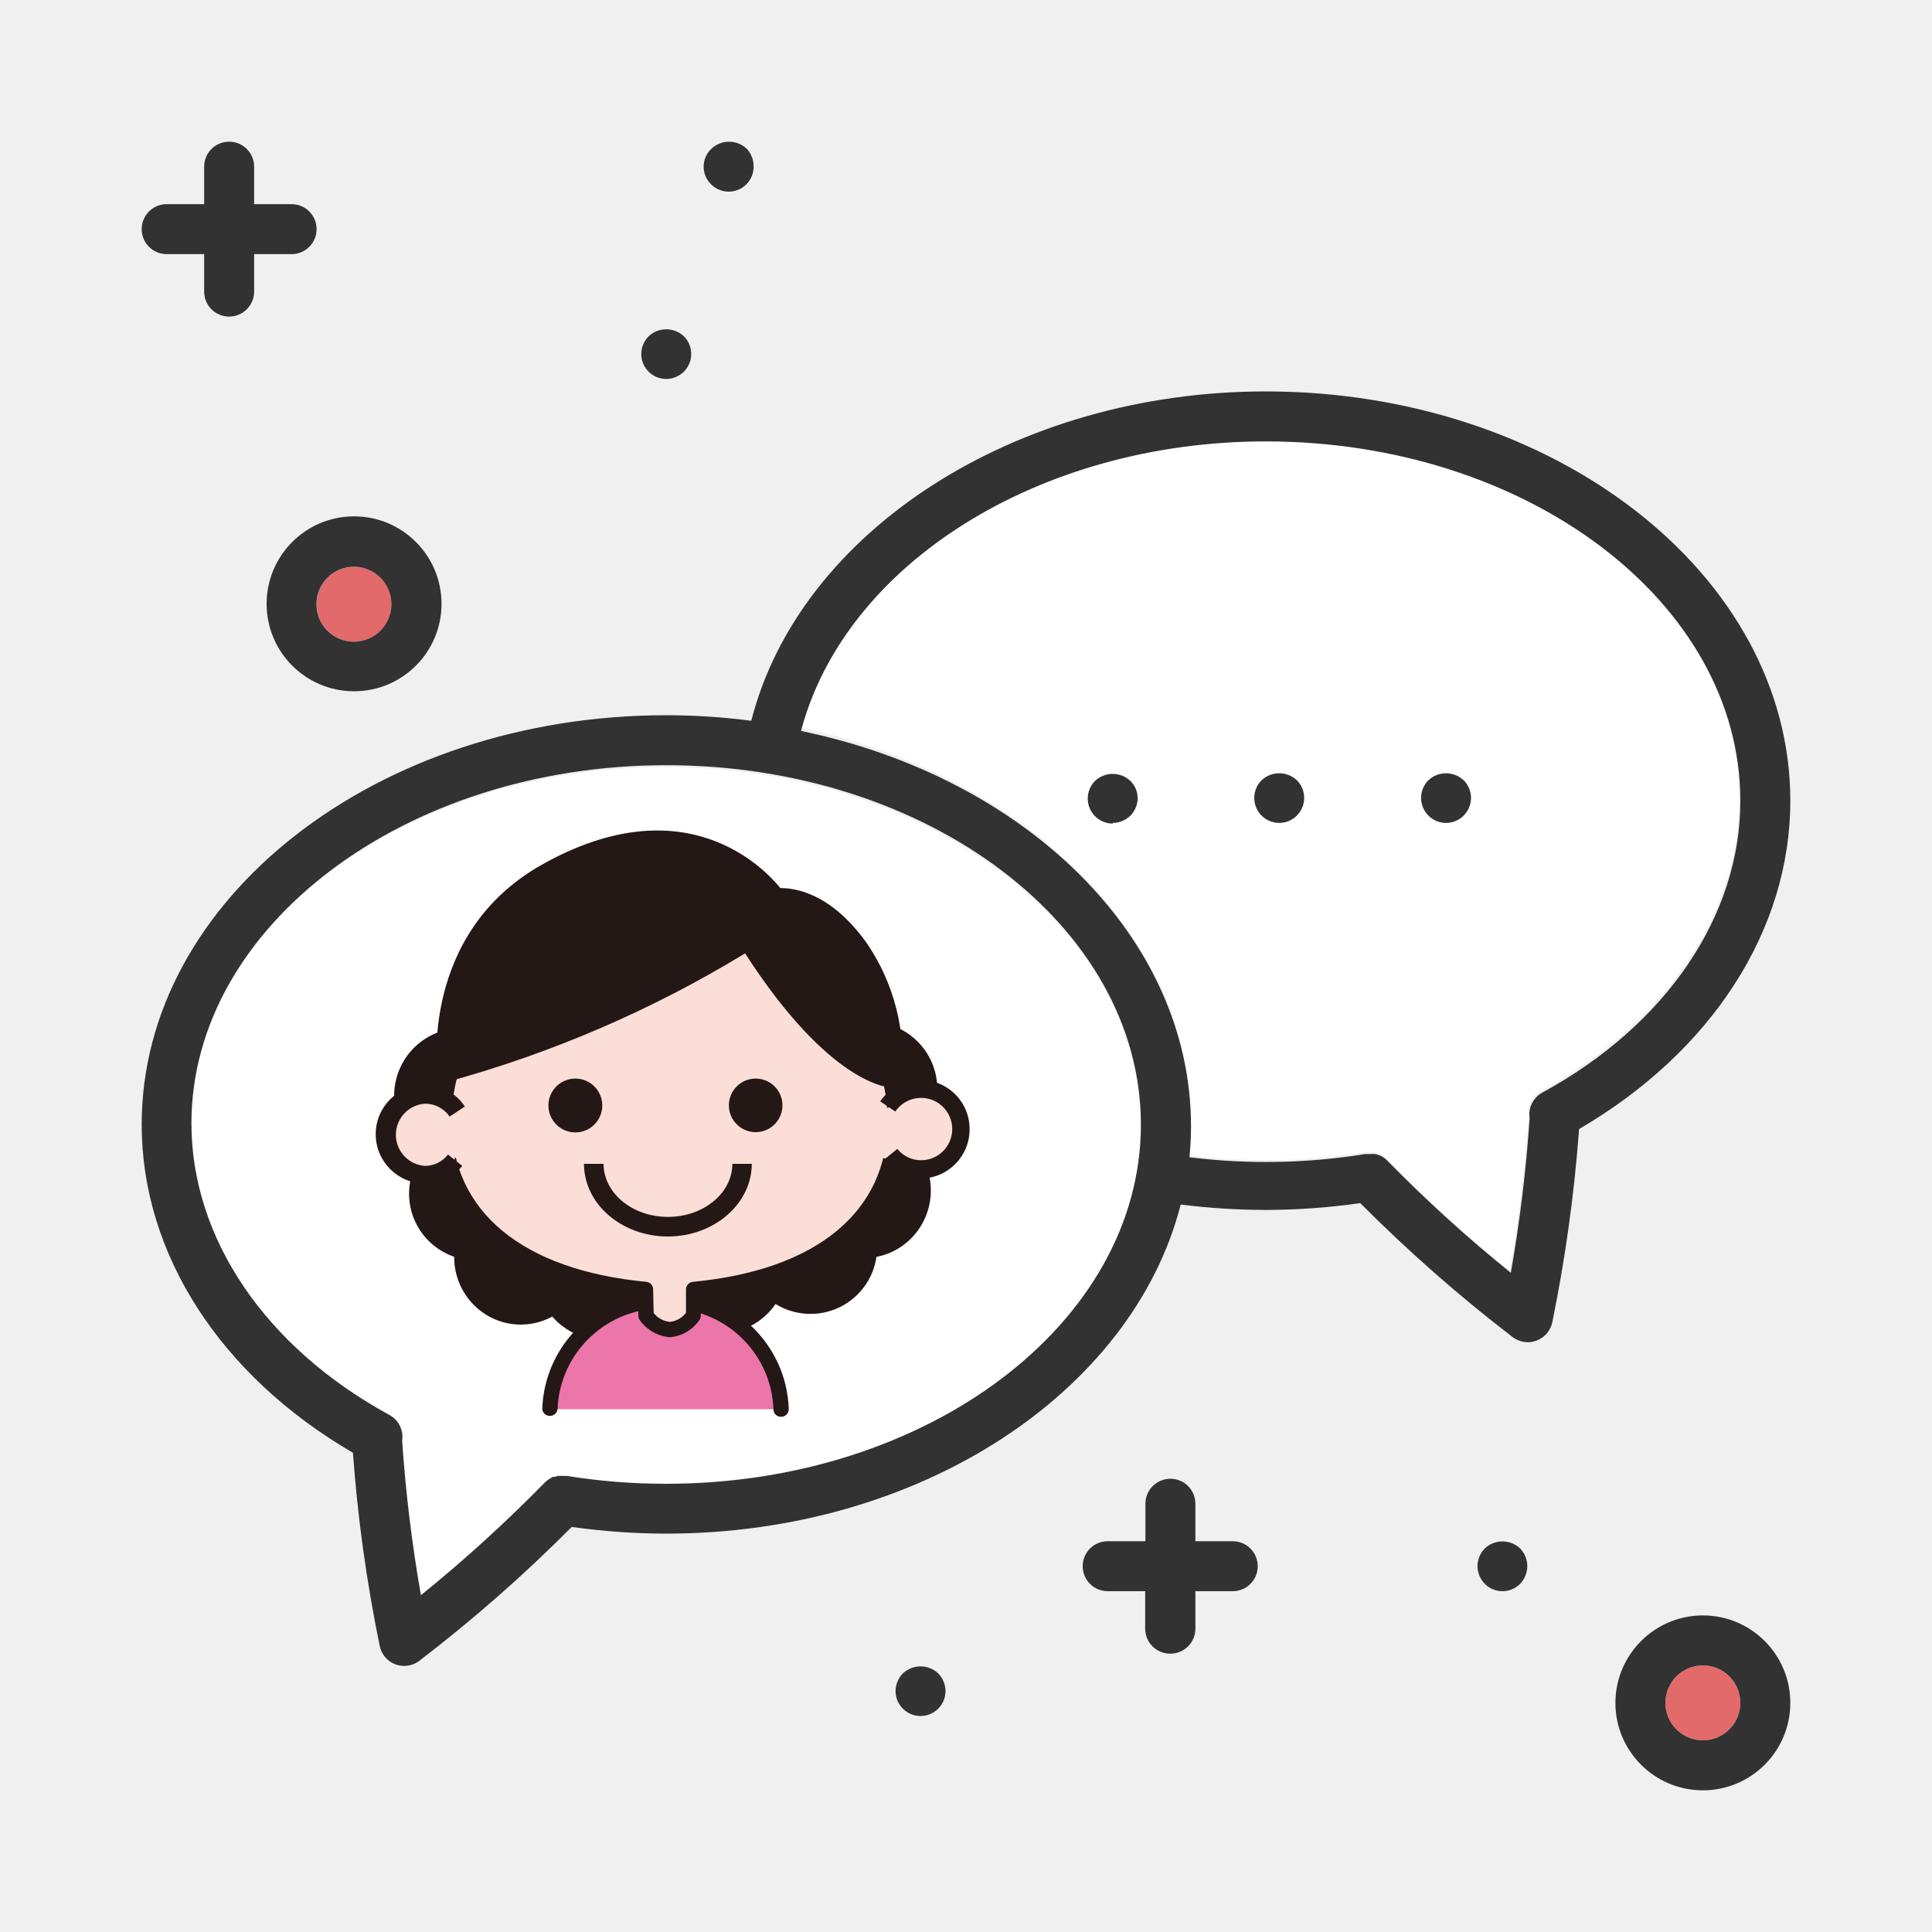
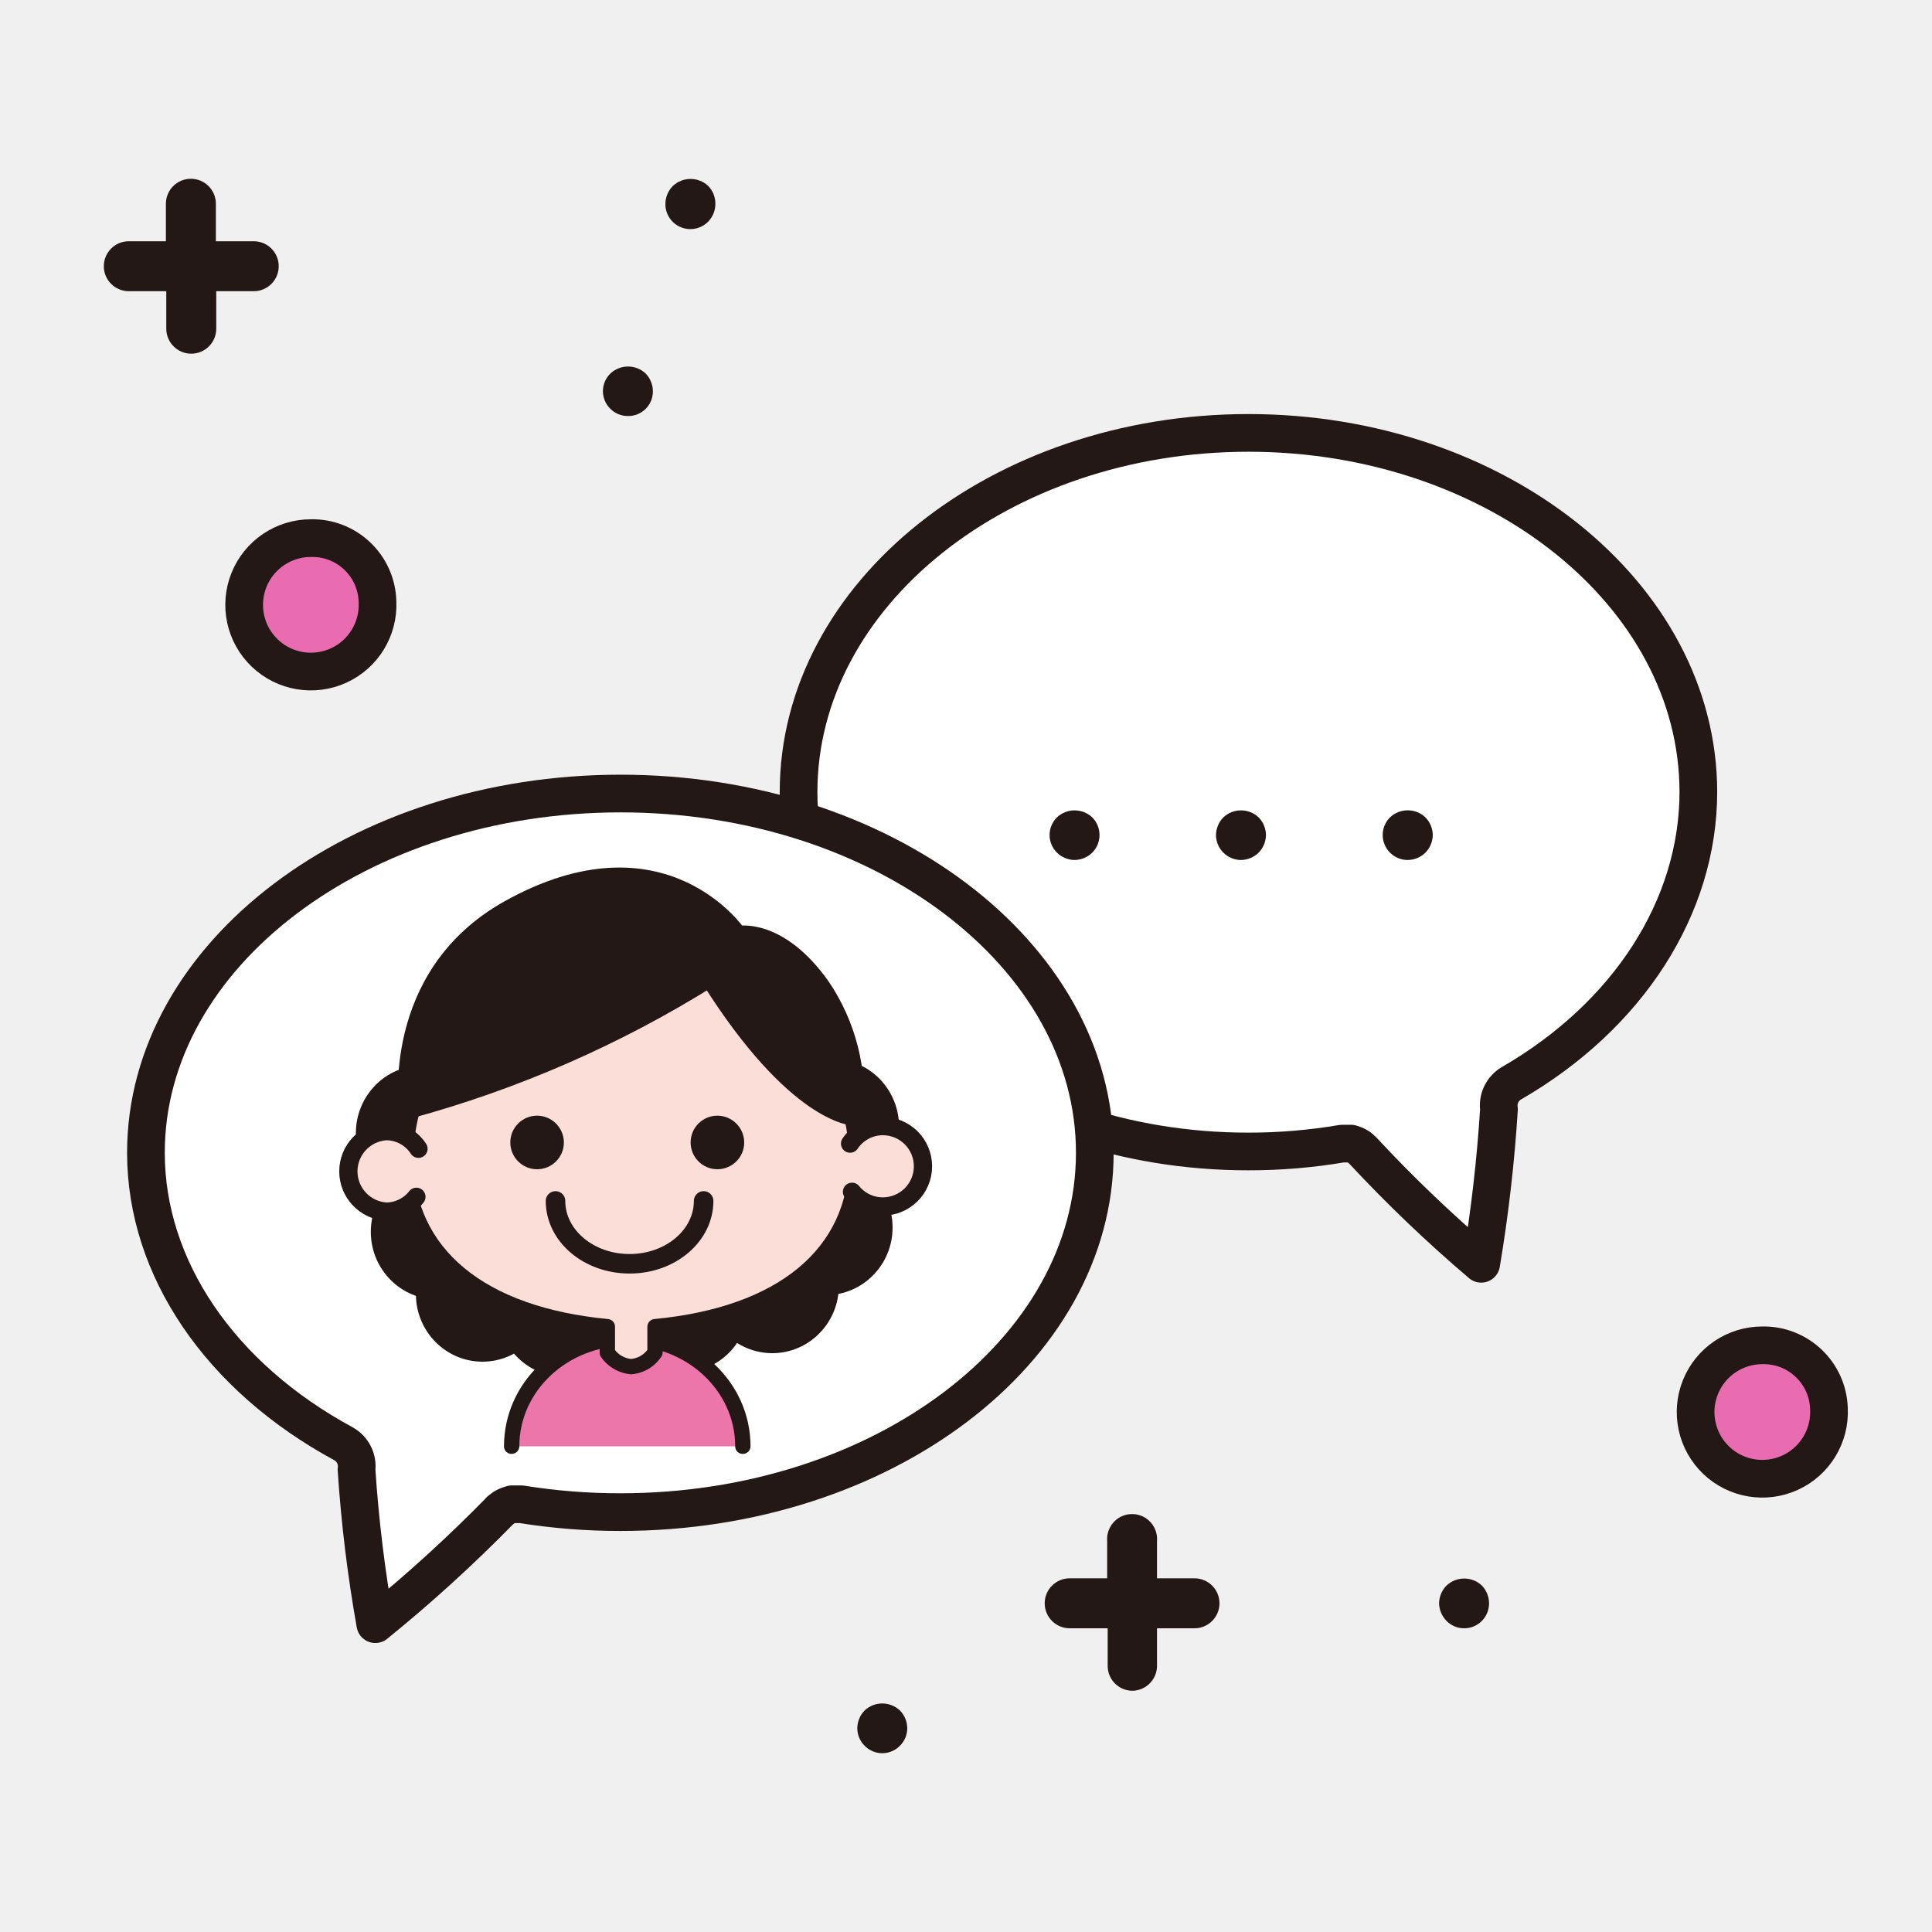
<svg xmlns="http://www.w3.org/2000/svg" id="圖層_1" data-name="圖層 1" viewBox="0 0 150 150">
-   <circle cx="132.21" cy="132.21" r="2.91" transform="translate(-40.53 60.66) rotate(-22.5)" style="fill:#e26a6a" />
-   <path d="M30.24,110a1.92,1.92,0,0,1,1,2,114.33,114.33,0,0,0,1.46,12,112.15,112.15,0,0,0,9.64-8.77.27.27,0,0,0,.08-.07,1.66,1.66,0,0,1,.21-.16l.13-.08.2-.11.14,0,.22-.07h.13a1,1,0,0,1,.24,0H44a48,48,0,0,0,7.71.61c20.32,0,36.85-12.51,36.85-27.89s-16.53-27.9-36.85-27.9S14.88,71.92,14.88,87.31C14.88,96.24,20.62,104.71,30.24,110Z" style="fill:#fff" />
-   <path d="M92.45,87.31c0,.8,0,1.6-.12,2.39A48.38,48.38,0,0,0,106,89.45h.34a1.55,1.55,0,0,1,.31,0h.06l.31.1,0,0a1.46,1.46,0,0,1,.3.16l0,0a1.68,1.68,0,0,1,.29.24h0l0,0a109.63,109.63,0,0,0,9.6,8.72,114.15,114.15,0,0,0,1.46-12,1.94,1.94,0,0,1,1-2c9.62-5.25,15.36-13.72,15.36-22.65,0-15.38-16.53-27.9-36.85-27.9-17.55,0-32.64,9.48-36.1,22.33C79.58,60.2,92.45,72.6,92.45,87.31ZM110.9,60.58a2,2,0,0,1,2.74,0,1.94,1.94,0,1,1-2.74,0Zm-13,0a2,2,0,0,1,2.74,0,1.94,1.94,0,1,1-2.74,0ZM85,60.58a2,2,0,0,1,2.74,0A1.91,1.91,0,0,1,88.33,62a2,2,0,0,1-.56,1.37,1.94,1.94,0,0,1-2.75,0,1.93,1.93,0,0,1,0-2.74Z" style="fill:#fff" />
-   <path d="M24.58,46.88A2.91,2.91,0,1,0,27.48,44,2.91,2.91,0,0,0,24.58,46.88Z" style="fill:#e26a6a" />
-   <path d="M115.28,120.22a2,2,0,0,0-.57,1.38,2,2,0,0,0,.57,1.37,1.93,1.93,0,0,0,2.74,0,2,2,0,0,0,.56-1.37,2,2,0,0,0-.56-1.38A2,2,0,0,0,115.28,120.22Z" style="fill:#323232" />
-   <path d="M90.87,128.39a1.94,1.94,0,0,0,1.94-1.94v-2.91h2.9a1.94,1.94,0,1,0,0-3.88h-2.9v-2.91a1.94,1.94,0,0,0-3.88,0v2.91H86a1.94,1.94,0,1,0,0,3.88h2.91v2.91A1.94,1.94,0,0,0,90.87,128.39Z" style="fill:#323232" />
-   <path d="M70.1,129.92a2,2,0,0,0-.57,1.38,1.93,1.93,0,0,0,.57,1.36,1.93,1.93,0,0,0,2.74,0,1.93,1.93,0,0,0,.57-1.36,2,2,0,0,0-.57-1.38A2,2,0,0,0,70.1,129.92Z" style="fill:#323232" />
-   <path d="M125.42,132.21a6.79,6.79,0,1,0,6.79-6.79A6.8,6.8,0,0,0,125.42,132.21Zm9.7,0a2.91,2.91,0,1,1-2.91-2.91A2.91,2.91,0,0,1,135.12,132.21Z" style="fill:#323232" />
-   <path d="M27.4,112.79a117,117,0,0,0,2.08,15,1.93,1.93,0,0,0,1.22,1.43,2,2,0,0,0,.68.12,1.91,1.91,0,0,0,1.18-.4,116.6,116.6,0,0,0,11.83-10.39,52.62,52.62,0,0,0,7.34.52c19.73,0,36.22-11,39.94-25.55a53.52,53.52,0,0,0,6.6.42,52.63,52.63,0,0,0,7.34-.53,117.94,117.94,0,0,0,11.83,10.4,2,2,0,0,0,1.18.4,1.79,1.79,0,0,0,.68-.13,1.93,1.93,0,0,0,1.22-1.42,118.75,118.75,0,0,0,2.08-15c10.28-6,16.4-15.43,16.4-25.49,0-17.52-18.27-31.78-40.73-31.78-19.44,0-36.2,10.87-39.94,25.57a51.05,51.05,0,0,0-6.6-.43C29.27,55.53,11,69.79,11,87.31,11,97.36,17.12,106.81,27.4,112.79ZM98.27,34.27c20.32,0,36.85,12.52,36.85,27.9,0,8.93-5.74,17.4-15.36,22.65a1.94,1.94,0,0,0-1,2,114.15,114.15,0,0,1-1.46,12,109.63,109.63,0,0,1-9.6-8.72l0,0h0a1.68,1.68,0,0,0-.29-.24l0,0a1.46,1.46,0,0,0-.3-.16l0,0-.31-.1h-.06a1.55,1.55,0,0,0-.31,0H106a48.38,48.38,0,0,1-13.65.25c.07-.79.12-1.59.12-2.39,0-14.71-12.87-27.11-30.28-30.71C65.63,43.75,80.72,34.27,98.27,34.27ZM51.73,59.41c20.32,0,36.85,12.51,36.85,27.9S72.05,115.2,51.73,115.2a48,48,0,0,1-7.71-.61h-.35a1,1,0,0,0-.24,0H43.3l-.22.07-.14,0-.2.11-.13.08a1.66,1.66,0,0,0-.21.16.27.27,0,0,1-.08.07,112.15,112.15,0,0,1-9.64,8.77,114.33,114.33,0,0,1-1.46-12,1.92,1.92,0,0,0-1-2c-9.62-5.25-15.36-13.72-15.36-22.65C14.88,71.92,31.41,59.41,51.73,59.41Z" style="fill:#323232" />
-   <path d="M12.94,19.73h2.91v2.91a1.94,1.94,0,1,0,3.88,0V19.73h2.91a1.94,1.94,0,0,0,0-3.88H19.73V12.94a1.94,1.94,0,0,0-3.88,0v2.91H12.94a1.94,1.94,0,1,0,0,3.88Z" style="fill:#323232" />
-   <path d="M50.36,26.11a1.94,1.94,0,0,0,0,2.75,1.92,1.92,0,0,0,1.36.56,1.94,1.94,0,0,0,1.38-3.31A2,2,0,0,0,50.36,26.11Z" style="fill:#323232" />
-   <path d="M55.21,11.57a1.91,1.91,0,0,0,0,2.74,1.93,1.93,0,0,0,1.36.57,1.93,1.93,0,0,0,1.94-1.94A2,2,0,0,0,58,11.57,2,2,0,0,0,55.21,11.57Z" style="fill:#323232" />
-   <path d="M20.7,46.88a6.79,6.79,0,1,0,6.78-6.79A6.79,6.79,0,0,0,20.7,46.88Zm9.69,0A2.91,2.91,0,1,1,27.48,44,2.91,2.91,0,0,1,30.39,46.88Z" style="fill:#323232" />
-   <path d="M99.32,63.89a1.94,1.94,0,0,0,1.37-3.31,2,2,0,0,0-2.74,0,1.94,1.94,0,0,0,1.37,3.31Z" style="fill:#323232" />
-   <path d="M86.39,63.89a2,2,0,0,0,1.38-.57A2,2,0,0,0,88.33,62a1.91,1.91,0,0,0-.57-1.37,2,2,0,0,0-2.74,0,1.94,1.94,0,0,0,1.37,3.31Z" style="fill:#323232" />
-   <path d="M112.27,63.89a1.94,1.94,0,0,0,1.37-3.31,2,2,0,0,0-2.74,0,1.94,1.94,0,0,0,1.37,3.31Z" style="fill:#323232" />
-   <path d="M42.1,92.76a5.17,5.17,0,1,1-5.16-5.25A5.21,5.21,0,0,1,42.1,92.76Z" style="fill:#231815" />
-   <ellipse cx="40.43" cy="97.59" rx="5.17" ry="5.25" style="fill:#231815" />
-   <ellipse cx="46.77" cy="98.76" rx="5.17" ry="5.25" style="fill:#231815" />
-   <path d="M61.1,98.42a5.17,5.17,0,1,1-5.16-5.25A5.21,5.21,0,0,1,61.1,98.42Z" style="fill:#231815" />
-   <path d="M68.1,96.92a5.17,5.17,0,1,1-5.16-5.25A5.21,5.21,0,0,1,68.1,96.92Z" style="fill:#231815" />
-   <ellipse cx="67.1" cy="92.42" rx="5.17" ry="5.25" style="fill:#231815" />
-   <path d="M72.77,84.59a5.17,5.17,0,1,1-5.17-5.25A5.21,5.21,0,0,1,72.77,84.59Z" style="fill:#231815" />
-   <ellipse cx="35.77" cy="85.09" rx="5.17" ry="5.25" style="fill:#231815" />
-   <path d="M60.64,109.41h-18a8.71,8.71,0,0,1,9-8.41A8.7,8.7,0,0,1,60.64,109.41Z" style="fill:#ec75a9" />
-   <path d="M60.64,110a.58.58,0,0,1-.59-.59,8.13,8.13,0,0,0-8.38-7.82,8.13,8.13,0,0,0-8.38,7.82.6.6,0,0,1-1.19,0,9.31,9.31,0,0,1,9.57-9,9.31,9.31,0,0,1,9.57,9A.59.59,0,0,1,60.64,110Z" style="fill:#231815" />
-   <path d="M69.47,87.05c0-8.71-7.84-15.76-17.5-15.76s-17.5,7-17.5,15.76c0,8.14,6.85,12.23,15.65,13.06v2a2.16,2.16,0,0,0,3.7,0v-2C62.61,99.28,69.47,95.19,69.47,87.05Z" style="fill:#fbded7" />
-   <path d="M52,103.82h0a3.18,3.18,0,0,1-2.33-1.33.6.6,0,0,1-.11-.34v-1.5c-10-1.1-15.65-6-15.65-13.6,0-9,8.12-16.36,18.1-16.36S70.06,78,70.06,87.05c0,7.57-5.69,12.5-15.65,13.6v1.5a.59.59,0,0,1-.14.38A3.06,3.06,0,0,1,52,103.82Zm-1.25-1.88a1.84,1.84,0,0,0,1.25.69h0a1.79,1.79,0,0,0,1.26-.71v-1.81a.6.6,0,0,1,.54-.59c9.61-.91,15.11-5.46,15.11-12.47,0-8.36-7.58-15.17-16.9-15.17S35.06,78.69,35.06,87.05c0,7,5.51,11.56,15.11,12.47a.59.59,0,0,1,.54.59Z" style="fill:#231815" />
-   <path d="M58.07,73A86.88,86.88,0,0,1,34.66,83.27s-1.47-10.36,7.82-15.55c12-6.71,17.79,2,17.79,2s3.13-.7,6.45,4a15.32,15.32,0,0,1,2.56,10.1S64.79,83.74,58.07,73Z" style="fill:#fbded7" />
-   <path d="M69.89,84.45h-.61c-.2,0-4.78-.12-11.43-10.43a90.3,90.3,0,0,1-23,9.94l-.78.21-.11-.8c0-.1-1.43-10.9,8.17-16.27,11-6.15,17.15.24,18.46,1.85,1.09,0,3.88.32,6.71,4.28A16,16,0,0,1,70,83.84ZM58.28,72.05l.39.62c4.89,7.78,8.54,9.72,10,10.21a14.59,14.59,0,0,0-2.48-8.82c-3-4.16-5.62-3.69-5.74-3.67l-.46.09-.27-.39c-.23-.33-5.59-8-16.85-1.75-7.29,4.07-7.63,11.55-7.53,14a87.2,87.2,0,0,0,22.37-9.9Z" style="fill:#231815" />
-   <path d="M69.28,84.34c-.19,0-4.74-.12-11.39-10.47a90.45,90.45,0,0,1-23.07,10,.62.62,0,0,1-.48-.08.58.58,0,0,1-.27-.41c0-.11-1.42-10.83,8.12-16.16a18.36,18.36,0,0,1,8.89-2.62,12,12,0,0,1,9.46,4.49h.19c1,0,3.74.41,6.48,4.24a15.84,15.84,0,0,1,2.66,10.53A.59.59,0,0,1,69.28,84.34Z" style="fill:#231815" />
-   <path d="M60.75,85.82a2.08,2.08,0,1,1-2.08-2.08A2.08,2.08,0,0,1,60.75,85.82Z" style="fill:#231815" />
-   <path d="M46.76,85.82a2.09,2.09,0,1,1-2.09-2.08A2.09,2.09,0,0,1,46.76,85.82Z" style="fill:#231815" />
-   <path d="M31.38,86.24a2.81,2.81,0,0,0,1.15,3.83c1,.45,3-.23,3-.23v-3.6S32.41,84.7,31.38,86.24Z" style="fill:#fbded7" />
-   <path d="M72.52,86.24c-1-1.54-4.17,0-4.17,0v3.6s2.06.68,3,.23A2.8,2.8,0,0,0,72.52,86.24Z" style="fill:#fbded7" />
-   <path d="M35.3,90A3,3,0,0,1,33,91.18a3.12,3.12,0,0,1,0-6.24,3,3,0,0,1,2.5,1.36" style="fill:#fbded7" />
-   <path d="M33,91.89a3.83,3.83,0,0,1,0-7.66,3.71,3.71,0,0,1,3.09,1.68l-1.18.78a2.31,2.31,0,0,0-1.91-1,2.42,2.42,0,0,0,0,4.83,2.26,2.26,0,0,0,1.78-.88l1.11.88A3.66,3.66,0,0,1,33,91.89Z" style="fill:#231815" />
-   <path d="M69.12,89.64a3.07,3.07,0,0,0,2.39,1.15,3.13,3.13,0,0,0,0-6.25A3.05,3.05,0,0,0,69,85.91" style="fill:#fbded7" />
-   <path d="M71.51,91.5a3.79,3.79,0,0,1-2.94-1.41l1.1-.89a2.35,2.35,0,0,0,1.84.88,2.42,2.42,0,1,0-2-3.78l-1.17-.79a3.8,3.8,0,0,1,6.94,2.16A3.82,3.82,0,0,1,71.51,91.5Z" style="fill:#231815" />
-   <path d="M51.85,96c-3.59,0-6.51-2.53-6.51-5.64h1.52c0,2.27,2.24,4.12,5,4.12s5-1.85,5-4.12h1.51C58.36,93.47,55.44,96,51.85,96Z" style="fill:#231815" />
+   <path d="M96.93,33.61C77.69,33.61,62,46.12,62,61.5s15.66,27.9,34.9,27.9a43.15,43.15,0,0,0,7.3-.61l.2,0h.13l.23,0,.13,0,.2.07.14.05.18.1.13.08a1.54,1.54,0,0,1,.19.17l.08.07A108.29,108.29,0,0,0,115,98.12a117.09,117.09,0,0,0,1.38-12,2,2,0,0,1,.94-2c9.1-5.25,14.54-13.71,14.54-22.65C131.83,46.12,116.17,33.61,96.93,33.61Z" style="fill:#fff;stroke:#231815;stroke-linecap:round;stroke-linejoin:round;stroke-width:2.926px" />
+   <path d="M26.69,112.15a2,2,0,0,1,1,2,109.54,109.54,0,0,0,1.46,12,113.66,113.66,0,0,0,9.64-8.77s0,0,.08-.07l.2-.17.13-.08.2-.1.14-.05.22-.07.13,0,.24,0h.14l.21,0a48.12,48.12,0,0,0,7.71.61C68.5,117.4,85,104.89,85,89.5S68.5,61.61,48.18,61.61,11.33,74.12,11.33,89.5C11.33,98.44,17.07,106.9,26.69,112.15Z" style="fill:#fff" />
+   <path d="M48.18,61.61C68.5,61.61,85,74.12,85,89.5S68.5,117.4,48.18,117.4a48.12,48.12,0,0,1-7.71-.61l-.21,0h-.14l-.24,0-.13,0-.22.07-.14.05-.2.1-.13.08-.2.17s-.06,0-.08.07a113.66,113.66,0,0,1-9.64,8.77,109.54,109.54,0,0,1-1.46-12,2,2,0,0,0-1-2C17.07,106.9,11.33,98.44,11.33,89.5,11.33,74.12,27.86,61.61,48.18,61.61Z" style="fill:#fff;stroke:#231815;stroke-linecap:round;stroke-linejoin:round;stroke-width:2.926px" />
+   <path d="M107.92,63.46a2,2,0,0,1,2.75,0,2,2,0,0,1,.57,1.38,2,2,0,0,1-.57,1.36,1.94,1.94,0,0,1-3.31-1.36A2,2,0,0,1,107.92,63.46ZM95,63.46a2,2,0,0,1,2.74,0,2,2,0,0,1,.57,1.38,2,2,0,0,1-.57,1.36,1.93,1.93,0,0,1-2.74,0,2,2,0,0,1-.57-1.36A2,2,0,0,1,95,63.46Zm-12.93,0a2,2,0,0,1,2.74,0,1.94,1.94,0,0,1,0,2.74,2,2,0,0,1-1.38.57,2,2,0,0,1-1.37-.57,1.93,1.93,0,0,1,0-2.74Z" style="fill:#fff" />
+   <path d="M112.31,123.1a2,2,0,0,0-.58,1.38,2,2,0,0,0,.58,1.37,1.91,1.91,0,0,0,1.36.57,1.93,1.93,0,0,0,1.94-1.94,2,2,0,0,0-.56-1.38A2,2,0,0,0,112.31,123.1Z" style="fill:#231815" />
+   <path d="M87.89,131.27a1.94,1.94,0,0,0,1.94-1.94v-2.91h2.91a1.94,1.94,0,1,0,0-3.88H89.83v-2.91a1.94,1.94,0,1,0-3.87,0v2.91H83.05a1.94,1.94,0,0,0,0,3.88H86v2.91A1.93,1.93,0,0,0,87.89,131.27Z" style="fill:#231815" />
+   <path d="M67.13,132.8a2,2,0,0,0-.57,1.38,1.91,1.91,0,0,0,.57,1.36,1.91,1.91,0,0,0,2.74,0,1.91,1.91,0,0,0,.57-1.36,2,2,0,0,0-.57-1.38A2,2,0,0,0,67.13,132.8Z" style="fill:#231815" />
+   <path d="M10,22.61h2.91v2.91a1.94,1.94,0,0,0,3.88,0V22.61h2.91a1.94,1.94,0,0,0,0-3.88H16.76V15.82a1.94,1.94,0,0,0-3.88,0v2.91H10a1.94,1.94,0,0,0,0,3.88Z" style="fill:#231815" />
+   <path d="M47.39,29a1.91,1.91,0,0,0,0,2.74,1.9,1.9,0,0,0,1.36.56,1.91,1.91,0,0,0,1.94-1.93A2,2,0,0,0,50.13,29,2,2,0,0,0,47.39,29Z" style="fill:#231815" />
+   <path d="M52.23,14.45a2,2,0,0,0-.57,1.38A1.94,1.94,0,0,0,55,17.19a2,2,0,0,0,0-2.74A2,2,0,0,0,52.23,14.45Z" style="fill:#231815" />
+   <path d="M96.35,66.77a2,2,0,0,0,1.37-.57,2,2,0,0,0,.57-1.36,2,2,0,0,0-.57-1.38,2,2,0,0,0-2.74,0,2,2,0,0,0-.57,1.38,1.95,1.95,0,0,0,1.94,1.93Z" style="fill:#231815" />
+   <path d="M83.42,66.77a2,2,0,0,0,1.38-.57,1.94,1.94,0,0,0,0-2.74,2,2,0,0,0-2.74,0,1.93,1.93,0,0,0,0,2.74A2,2,0,0,0,83.42,66.77Z" style="fill:#231815" />
+   <path d="M109.3,66.77a2,2,0,0,0,1.37-.57,2,2,0,0,0,.57-1.36,2,2,0,0,0-.57-1.38,2,2,0,0,0-2.75,0,1.94,1.94,0,0,0,1.38,3.31Z" style="fill:#231815" />
+   <ellipse cx="33.96" cy="95.64" rx="5.17" ry="5.25" style="fill:#231815" />
+   <ellipse cx="37.46" cy="100.47" rx="5.17" ry="5.25" style="fill:#231815" />
+   <ellipse cx="43.8" cy="101.64" rx="5.17" ry="5.25" style="fill:#231815" />
+   <ellipse cx="52.96" cy="101.3" rx="5.17" ry="5.25" style="fill:#231815" />
+   <ellipse cx="59.96" cy="99.81" rx="5.17" ry="5.25" style="fill:#231815" />
+   <ellipse cx="64.13" cy="95.3" rx="5.17" ry="5.25" style="fill:#231815" />
+   <ellipse cx="64.63" cy="87.47" rx="5.17" ry="5.25" style="fill:#231815" />
+   <ellipse cx="32.8" cy="87.97" rx="5.17" ry="5.25" style="fill:#231815" />
+   <path d="M57.67,112.29h-18c0-4.64,4-8.41,9-8.41A8.71,8.71,0,0,1,57.67,112.29Z" style="fill:#ec75a9" />
+   <path d="M57.67,112.88a.58.58,0,0,1-.59-.59c0-4.31-3.76-7.81-8.38-7.81s-8.38,3.5-8.38,7.81a.59.59,0,0,1-.6.59.58.58,0,0,1-.59-.59c0-5,4.29-9,9.57-9s9.57,4,9.57,9A.59.59,0,0,1,57.67,112.88Z" style="fill:#231815" />
+   <path d="M66.5,89.93c0-8.7-7.84-15.76-17.5-15.76S31.5,81.23,31.5,89.93c0,8.14,6.85,12.23,15.64,13.06v2a2.17,2.17,0,0,0,3.71,0v-2C59.64,102.16,66.5,98.07,66.5,89.93Z" style="fill:#fbded7" />
+   <path d="M49,106.7h0a3.16,3.16,0,0,1-2.33-1.33.6.6,0,0,1-.11-.34v-1.5c-10-1.09-15.65-6-15.65-13.6,0-9,8.12-16.35,18.1-16.35s18.09,7.33,18.09,16.35c0,7.57-5.69,12.51-15.65,13.6V105a.59.59,0,0,1-.14.38A3.06,3.06,0,0,1,49,106.7Zm-1.25-1.88a1.82,1.82,0,0,0,1.25.69h0a1.81,1.81,0,0,0,1.26-.7V103a.6.6,0,0,1,.54-.59c9.6-.91,15.11-5.45,15.11-12.47,0-8.36-7.58-15.16-16.9-15.16s-16.91,6.8-16.91,15.16c0,7,5.51,11.56,15.11,12.47a.6.6,0,0,1,.54.59Z" style="fill:#231815" />
+   <path d="M55.1,75.93A87.25,87.25,0,0,1,31.69,86.16S30.22,75.79,39.51,70.6c12-6.7,17.78,2,17.78,2s3.13-.7,6.46,4a15.29,15.29,0,0,1,2.56,10.09S61.82,86.62,55.1,75.93Z" style="fill:#fbded7;stroke:#231815;stroke-linecap:round;stroke-linejoin:round;stroke-width:1.417px" />
+   <path d="M66.31,87.22c-.2,0-4.75-.12-11.39-10.47a90.07,90.07,0,0,1-23.07,10,.61.61,0,0,1-.75-.49c0-.11-1.42-10.83,8.12-16.16a18.47,18.47,0,0,1,8.89-2.62A12,12,0,0,1,57.57,72h.19c1,0,3.74.42,6.48,4.24A15.85,15.85,0,0,1,66.9,86.71.61.61,0,0,1,66.31,87.22Z" style="fill:#231815" />
+   <path d="M57.78,88.7a2.08,2.08,0,1,1-2.08-2.08A2.09,2.09,0,0,1,57.78,88.7Z" style="fill:#231815" />
+   <path d="M43.78,88.7a2.08,2.08,0,1,1-2.08-2.08A2.09,2.09,0,0,1,43.78,88.7Z" style="fill:#231815" />
+   <path d="M28.41,89.12A2.8,2.8,0,0,0,29.55,93c1,.46,3-.23,3-.23v-3.6S29.44,87.58,28.41,89.12Z" style="fill:#fbded7" />
+   <path d="M69.55,89.12c-1-1.54-4.17,0-4.17,0v3.6s2.05.69,3,.23A2.79,2.79,0,0,0,69.55,89.12Z" style="fill:#fbded7" />
+   <path d="M32.33,92.92A3,3,0,0,1,30,94.07a3.13,3.13,0,0,1,0-6.25,3,3,0,0,1,2.49,1.37" style="fill:#fbded7;stroke:#231815;stroke-linecap:round;stroke-linejoin:round;stroke-width:1.417px" />
+   <path d="M66.15,92.53a3.07,3.07,0,0,0,2.39,1.14,3.12,3.12,0,0,0,0-6.24A3.07,3.07,0,0,0,66,88.79" style="fill:#fbded7;stroke:#231815;stroke-linecap:round;stroke-linejoin:round;stroke-width:1.417px" />
+   <path d="M54.63,93.24c0,2.7-2.57,4.88-5.75,4.88s-5.75-2.18-5.75-4.88" style="fill:none;stroke:#231815;stroke-linecap:round;stroke-linejoin:round;stroke-width:1.516px" />
+   <path d="M29.31,46.72a5.18,5.18,0,1,1-5.18-4.94A5.06,5.06,0,0,1,29.31,46.72Z" style="fill:#e96bb0;stroke:#231815;stroke-linecap:round;stroke-linejoin:round;stroke-width:2.926px" />
+   <path d="M142,109.39a5.18,5.18,0,1,1-5.17-4.94A5.07,5.07,0,0,1,142,109.39Z" style="fill:#e96bb0;stroke:#231815;stroke-linecap:round;stroke-linejoin:round;stroke-width:2.926px" />
</svg>
